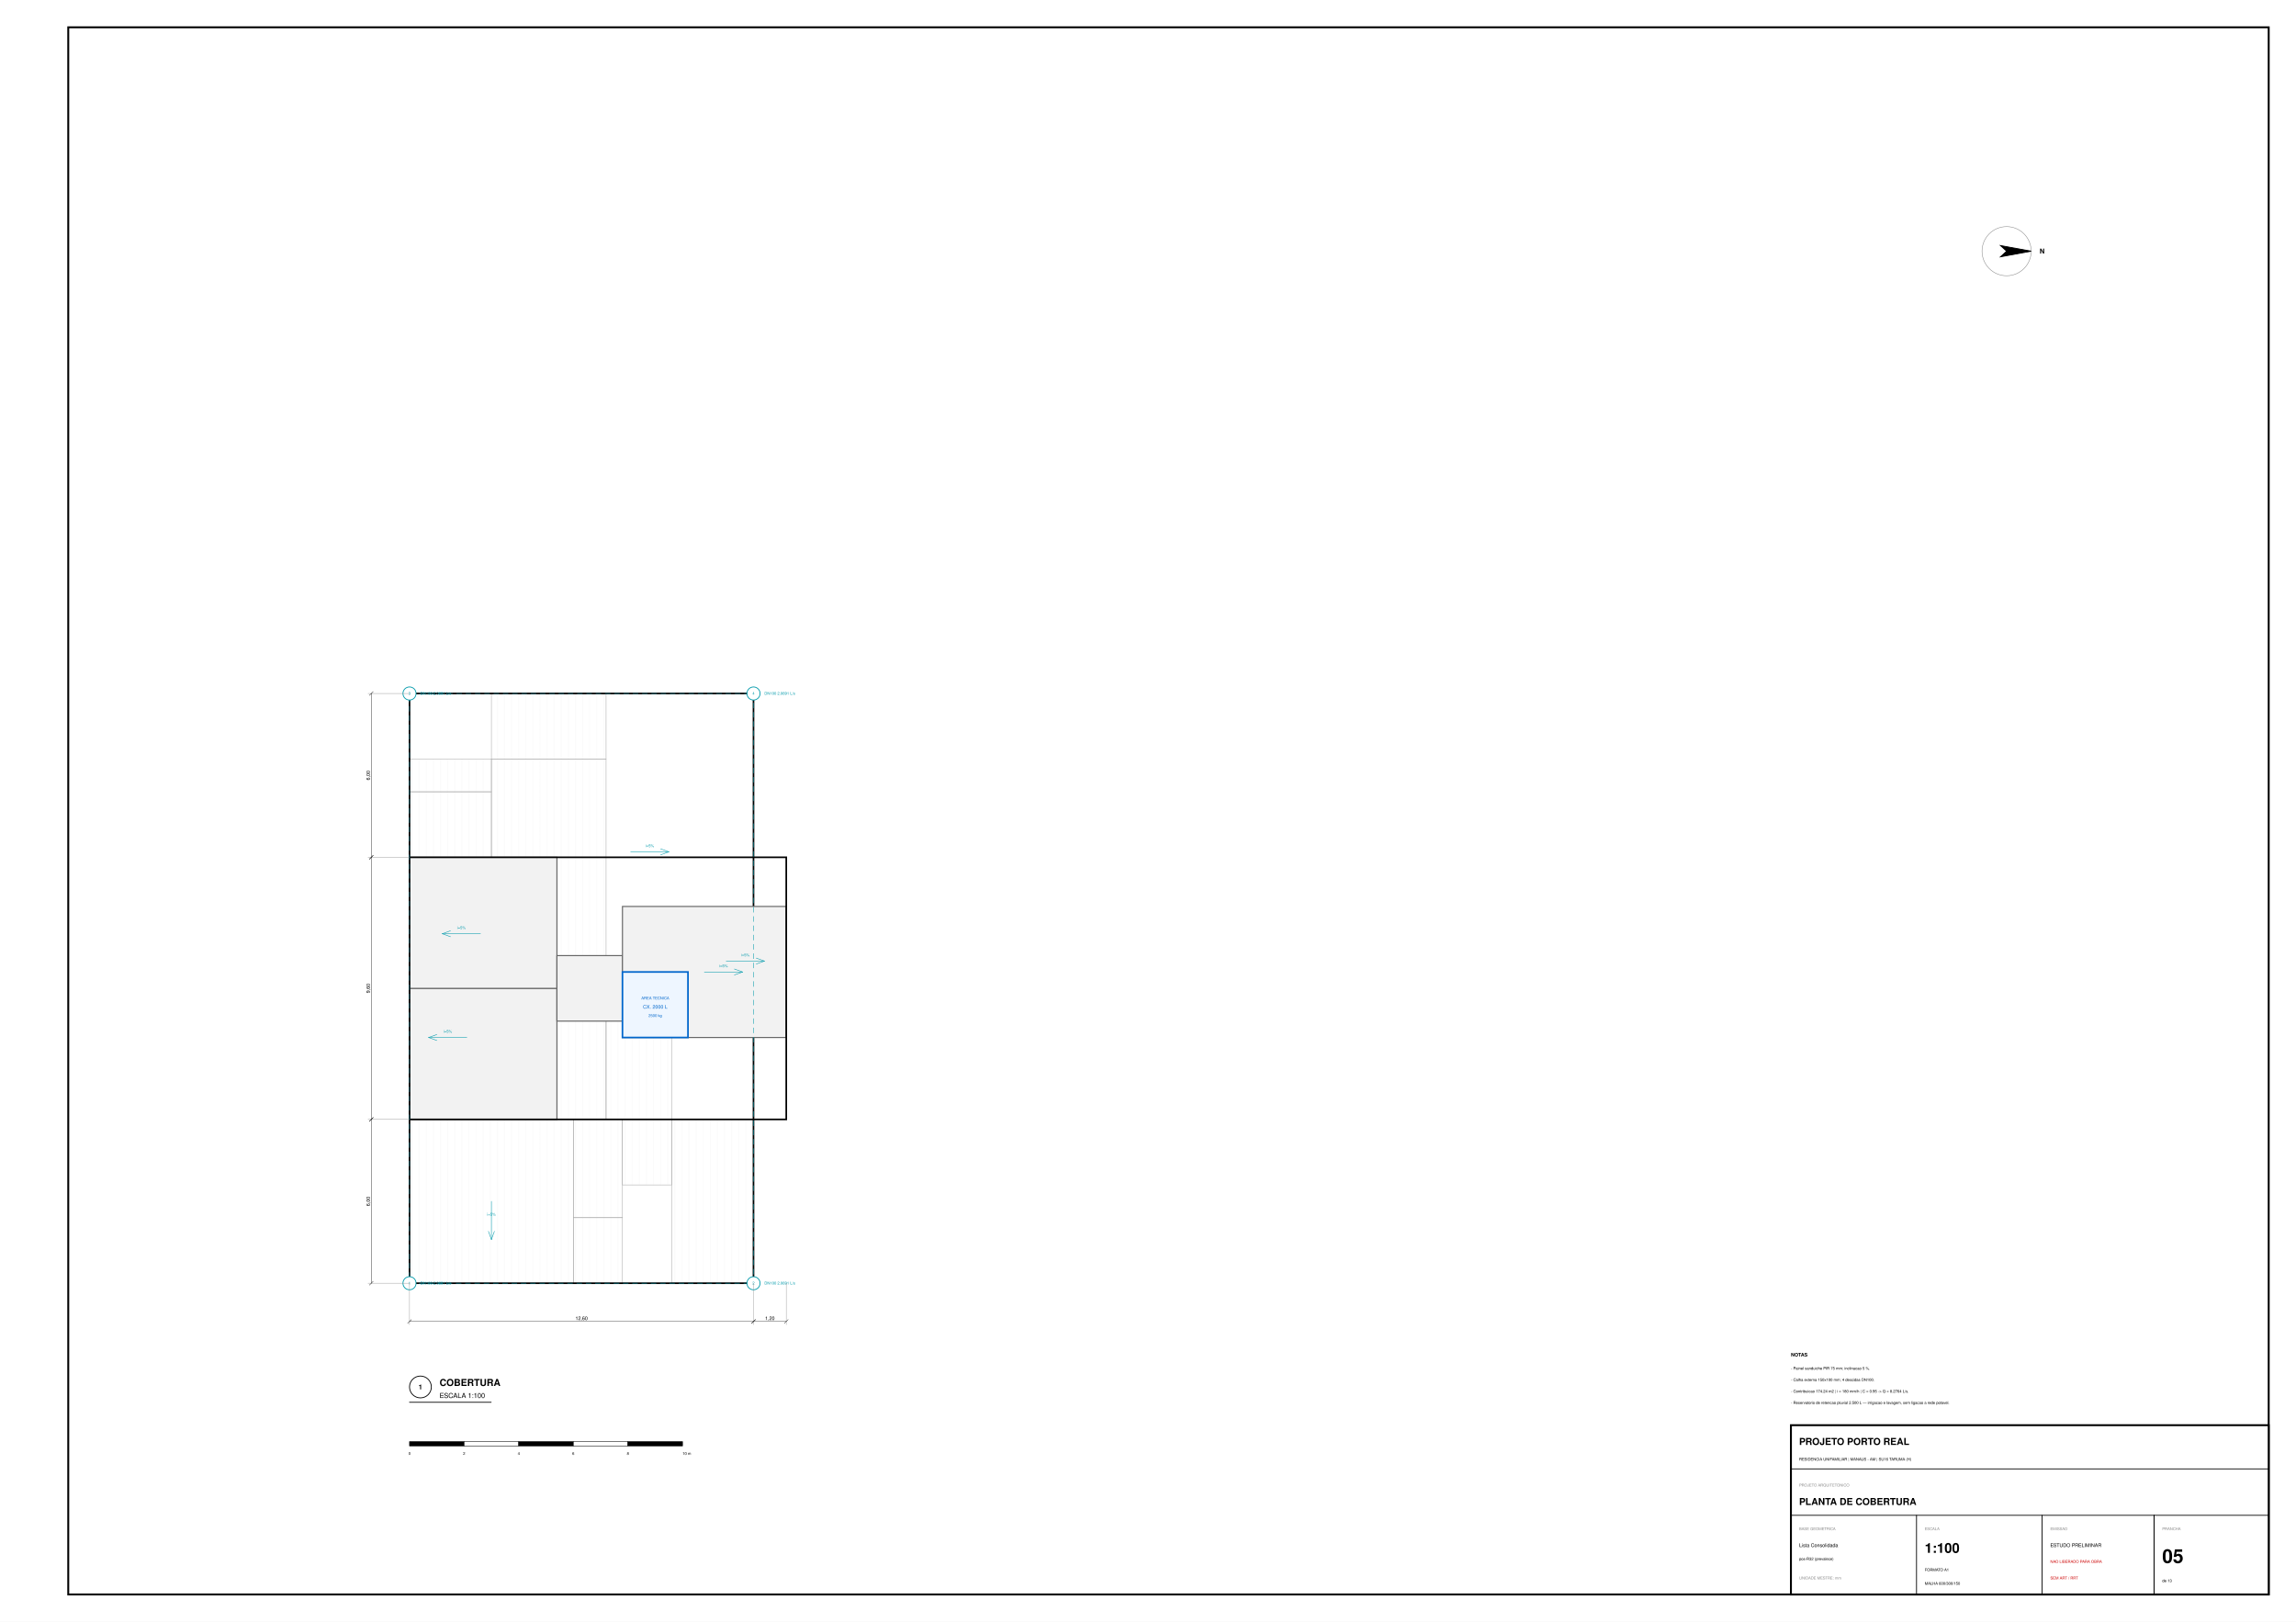
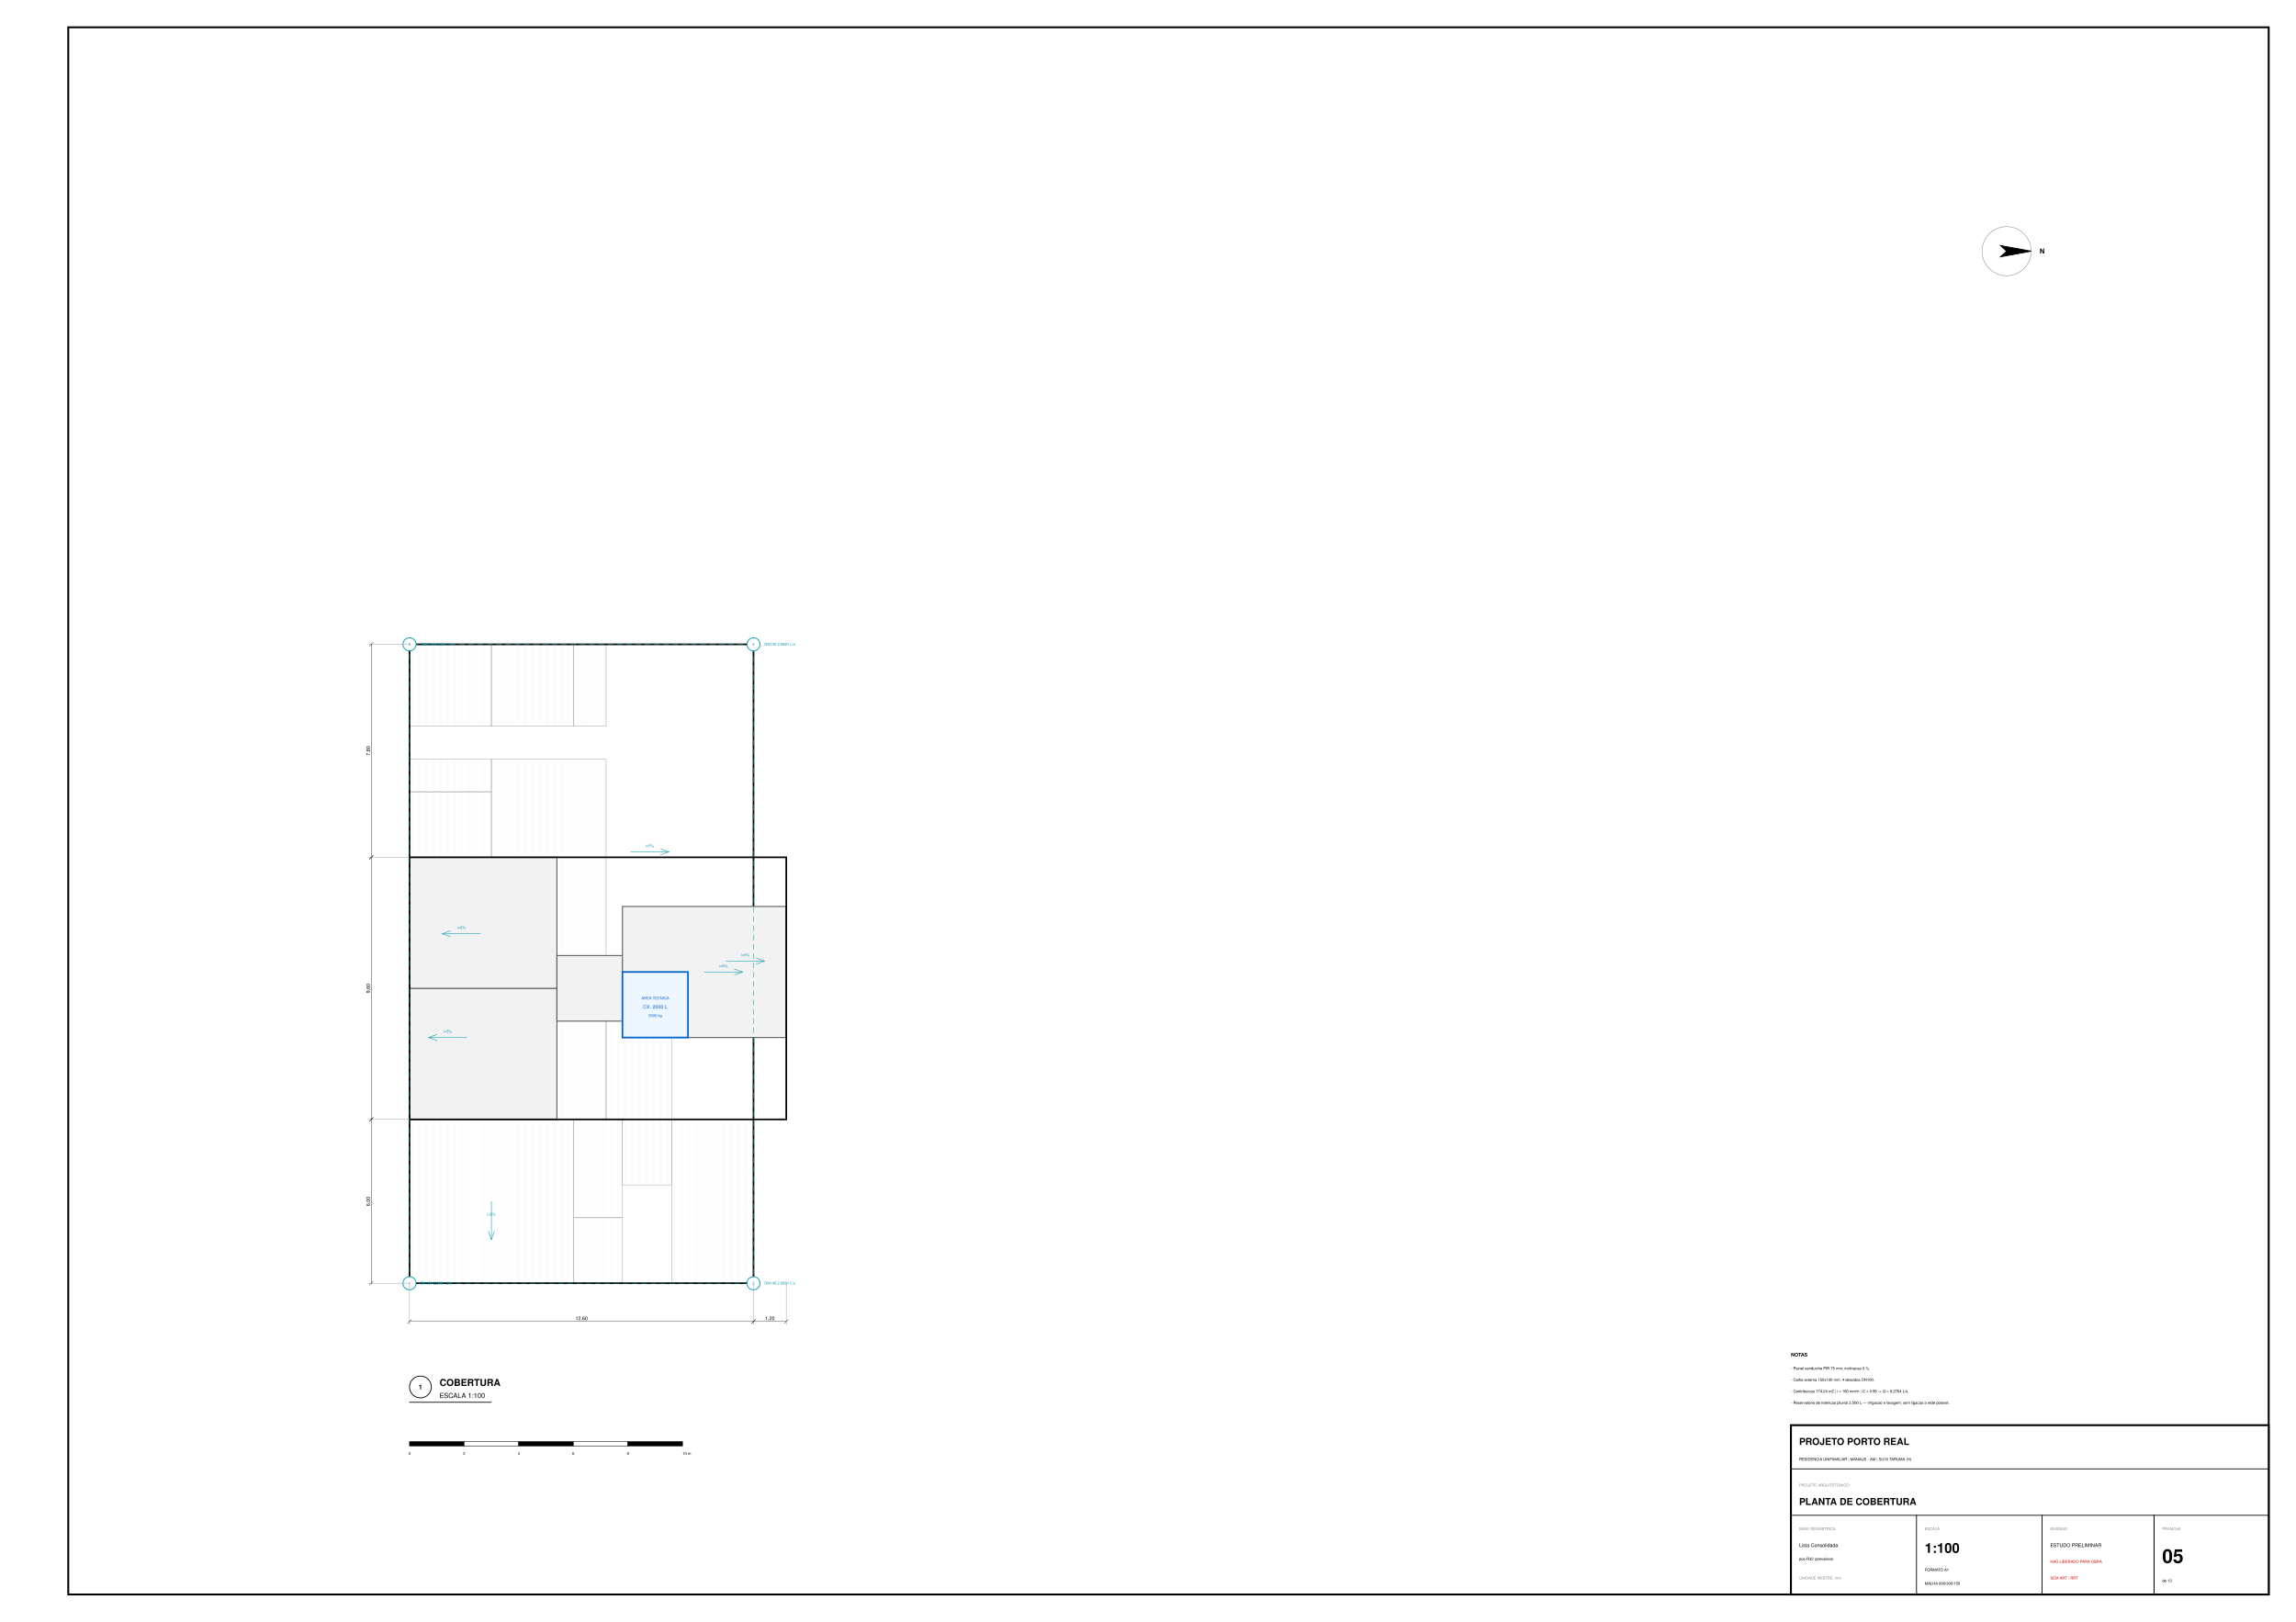
<svg xmlns="http://www.w3.org/2000/svg" version="1.1" width="841mm" height="594mm" viewBox="0 0 841 594">
  <rect width="841" height="594" fill="#ffffff" />
  <defs>
    <pattern id="pir" patternUnits="userSpaceOnUse" width="2.6" height="2.6" patternTransform="rotate(0)">
      <line x1="0" y1="0" x2="0" y2="2.6" stroke="#ccc" stroke-width="0.06" />
    </pattern>
  </defs>
  <rect x="25.0" y="10" width="806.00" height="574.00" fill="none" stroke="#000" stroke-width="0.7" />
  <polygon points="656.000,522.000 831.000,522.000 831.000,584.000 656.000,584.000" stroke="#000000" stroke-width="0.7" fill="#fff" stroke-linejoin="miter" />
  <text x="659.000" y="528.000" font-family="Helvetica, Arial, sans-serif" font-size="3.50" font-weight="bold" fill="#000000" text-anchor="start" dominant-baseline="middle">PROJETO PORTO REAL</text>
  <text x="659.000" y="534.500" font-family="Helvetica, Arial, sans-serif" font-size="1.40" font-weight="normal" fill="#000000" text-anchor="start" dominant-baseline="middle">RESIDENCIA UNIFAMILIAR  |  MANAUS - AM  |  SU16 TARUMA (H)</text>
  <line x1="656.000" y1="538.000" x2="831.000" y2="538.000" stroke="#000000" stroke-width="0.3" fill="none" stroke-linecap="round" />
  <text x="659.000" y="544.000" font-family="Helvetica, Arial, sans-serif" font-size="1.40" font-weight="normal" fill="#8a8a8a" text-anchor="start" dominant-baseline="middle">PROJETO ARQUITETONICO</text>
  <text x="659.000" y="550.000" font-family="Helvetica, Arial, sans-serif" font-size="3.50" font-weight="bold" fill="#000000" text-anchor="start" dominant-baseline="middle">PLANTA DE COBERTURA</text>
  <line x1="656.000" y1="555.000" x2="831.000" y2="555.000" stroke="#000000" stroke-width="0.3" fill="none" stroke-linecap="round" />
  <line x1="702.000" y1="555.000" x2="702.000" y2="584.000" stroke="#000000" stroke-width="0.3" fill="none" stroke-linecap="round" />
  <line x1="748.000" y1="555.000" x2="748.000" y2="584.000" stroke="#000000" stroke-width="0.3" fill="none" stroke-linecap="round" />
  <line x1="789.000" y1="555.000" x2="789.000" y2="584.000" stroke="#000000" stroke-width="0.3" fill="none" stroke-linecap="round" />
  <line x1="789.000" y1="555.000" x2="789.000" y2="584.000" stroke="#000000" stroke-width="0.3" fill="none" stroke-linecap="round" />
  <text x="659.000" y="560.000" font-family="Helvetica, Arial, sans-serif" font-size="1.40" font-weight="normal" fill="#8a8a8a" text-anchor="start" dominant-baseline="middle">BASE GEOMETRICA</text>
  <text x="659.000" y="566.000" font-family="Helvetica, Arial, sans-serif" font-size="1.80" font-weight="normal" fill="#000000" text-anchor="start" dominant-baseline="middle">Lista Consolidada</text>
  <text x="659.000" y="571.000" font-family="Helvetica, Arial, sans-serif" font-size="1.40" font-weight="normal" fill="#000000" text-anchor="start" dominant-baseline="middle">pos-R32 (prevalece)</text>
  <text x="659.000" y="578.000" font-family="Helvetica, Arial, sans-serif" font-size="1.40" font-weight="normal" fill="#8a8a8a" text-anchor="start" dominant-baseline="middle">UNIDADE MESTRE: mm</text>
  <text x="705.000" y="560.000" font-family="Helvetica, Arial, sans-serif" font-size="1.40" font-weight="normal" fill="#8a8a8a" text-anchor="start" dominant-baseline="middle">ESCALA</text>
  <text x="705.000" y="567.000" font-family="Helvetica, Arial, sans-serif" font-size="5.00" font-weight="bold" fill="#000000" text-anchor="start" dominant-baseline="middle">1:100</text>
  <text x="705.000" y="575.000" font-family="Helvetica, Arial, sans-serif" font-size="1.40" font-weight="normal" fill="#000000" text-anchor="start" dominant-baseline="middle">FORMATO A1</text>
  <text x="705.000" y="580.000" font-family="Helvetica, Arial, sans-serif" font-size="1.40" font-weight="normal" fill="#000000" text-anchor="start" dominant-baseline="middle">MALHA 600/300/150</text>
  <text x="751.000" y="560.000" font-family="Helvetica, Arial, sans-serif" font-size="1.40" font-weight="normal" fill="#8a8a8a" text-anchor="start" dominant-baseline="middle">EMISSAO</text>
  <text x="751.000" y="566.000" font-family="Helvetica, Arial, sans-serif" font-size="1.80" font-weight="normal" fill="#000000" text-anchor="start" dominant-baseline="middle">ESTUDO PRELIMINAR</text>
  <text x="751.000" y="572.000" font-family="Helvetica, Arial, sans-serif" font-size="1.40" font-weight="normal" fill="#c00" text-anchor="start" dominant-baseline="middle">NAO LIBERADO PARA OBRA</text>
  <text x="751.000" y="578.000" font-family="Helvetica, Arial, sans-serif" font-size="1.40" font-weight="normal" fill="#c00" text-anchor="start" dominant-baseline="middle">SEM ART / RRT</text>
  <text x="792.000" y="560.000" font-family="Helvetica, Arial, sans-serif" font-size="1.40" font-weight="normal" fill="#8a8a8a" text-anchor="start" dominant-baseline="middle">PRANCHA</text>
  <text x="792.000" y="570.000" font-family="Helvetica, Arial, sans-serif" font-size="7.00" font-weight="bold" fill="#000000" text-anchor="start" dominant-baseline="middle">05</text>
  <text x="792.000" y="579.000" font-family="Helvetica, Arial, sans-serif" font-size="1.40" font-weight="normal" fill="#000000" text-anchor="start" dominant-baseline="middle">de 13</text>
  <text x="656.000" y="496.200" font-family="Helvetica, Arial, sans-serif" font-size="1.80" font-weight="bold" fill="#000000" text-anchor="start" dominant-baseline="middle">NOTAS</text>
  <text x="656.000" y="501.200" font-family="Helvetica, Arial, sans-serif" font-size="1.40" font-weight="normal" fill="#000000" text-anchor="start" dominant-baseline="middle">- Painel sanduiche PIR 75 mm; inclinacao 5 %.</text>
  <text x="656.000" y="505.400" font-family="Helvetica, Arial, sans-serif" font-size="1.40" font-weight="normal" fill="#000000" text-anchor="start" dominant-baseline="middle">- Calha externa 150x100 mm; 4 descidas DN100.</text>
  <text x="656.000" y="509.600" font-family="Helvetica, Arial, sans-serif" font-size="1.40" font-weight="normal" fill="#000000" text-anchor="start" dominant-baseline="middle">- Contribuicao 174.24 m2 | i = 180 mm/h | C = 0.95 -&gt; Q = 8.2764 L/s.</text>
  <text x="656.000" y="513.800" font-family="Helvetica, Arial, sans-serif" font-size="1.40" font-weight="normal" fill="#000000" text-anchor="start" dominant-baseline="middle">- Reservatorio de retencao pluvial 2.500 L — irrigacao e lavagem, sem ligacao a rede potavel.</text>
  <polygon points="150.000,470.000 210.000,470.000 210.000,410.000 150.000,410.000" stroke="#aaa" stroke-width="0.18" fill="url(#pir)" stroke-linejoin="miter" />
  <polygon points="210.000,446.000 228.000,446.000 228.000,410.000 210.000,410.000" stroke="#aaa" stroke-width="0.18" fill="url(#pir)" stroke-linejoin="miter" />
+   <polygon points="228.000,434.000 246.000,434.000 246.000,410.000 228.000,410.000" stroke="#aaa" stroke-width="0.18" fill="url(#pir)" stroke-linejoin="miter" />
  <polygon points="246.000,470.000 276.000,470.000 276.000,410.000 246.000,410.000" stroke="#aaa" stroke-width="0.18" fill="url(#pir)" stroke-linejoin="miter" />
-   <polygon points="228.000,434.000 246.000,434.000 246.000,410.000 228.000,410.000" stroke="#aaa" stroke-width="0.18" fill="url(#pir)" stroke-linejoin="miter" />
-   <polygon points="150.000,410.000 180.000,410.000 180.000,380.000 150.000,380.000" stroke="#aaa" stroke-width="0.18" fill="url(#pir)" stroke-linejoin="miter" />
-   <polygon points="150.000,380.000 180.000,380.000 180.000,350.000 150.000,350.000" stroke="#aaa" stroke-width="0.18" fill="url(#pir)" stroke-linejoin="miter" />
  <polygon points="180.000,410.000 222.000,410.000 222.000,350.000 180.000,350.000" stroke="#aaa" stroke-width="0.18" fill="url(#pir)" stroke-linejoin="miter" />
  <polygon points="222.000,410.000 246.000,410.000 246.000,350.000 222.000,350.000" stroke="#aaa" stroke-width="0.18" fill="url(#pir)" stroke-linejoin="miter" />
  <polygon points="150.000,350.000 180.000,350.000 180.000,290.000 150.000,290.000" stroke="#aaa" stroke-width="0.18" fill="url(#pir)" stroke-linejoin="miter" />
  <polygon points="180.000,350.000 222.000,350.000 222.000,278.000 180.000,278.000" stroke="#aaa" stroke-width="0.18" fill="url(#pir)" stroke-linejoin="miter" />
  <polygon points="150.000,290.000 180.000,290.000 180.000,278.000 150.000,278.000" stroke="#aaa" stroke-width="0.18" fill="url(#pir)" stroke-linejoin="miter" />
+   <polygon points="150.000,266.000 180.000,266.000 180.000,236.000 150.000,236.000" stroke="#aaa" stroke-width="0.18" fill="url(#pir)" stroke-linejoin="miter" />
+   <polygon points="180.000,266.000 210.000,266.000 210.000,236.000 180.000,236.000" stroke="#aaa" stroke-width="0.18" fill="url(#pir)" stroke-linejoin="miter" />
+   <polygon points="210.000,266.000 222.000,266.000 222.000,236.000 210.000,236.000" stroke="#aaa" stroke-width="0.18" fill="url(#pir)" stroke-linejoin="miter" />
  <polygon points="210.000,470.000 228.000,470.000 228.000,446.000 210.000,446.000" stroke="#aaa" stroke-width="0.18" fill="url(#pir)" stroke-linejoin="miter" />
-   <polygon points="180.000,278.000 222.000,278.000 222.000,254.000 180.000,254.000" stroke="#aaa" stroke-width="0.18" fill="url(#pir)" stroke-linejoin="miter" />
-   <polygon points="150.000,470.000 276.000,470.000 276.000,254.000 150.000,254.000" stroke="#000000" stroke-width="0.6" fill="none" stroke-linejoin="miter" />
+   <polygon points="150.000,470.000 276.000,470.000 276.000,236.000 150.000,236.000" stroke="#000000" stroke-width="0.6" fill="none" stroke-linejoin="miter" />
  <polygon points="150.000,410.000 204.000,410.000 204.000,362.000 150.000,362.000" stroke="#666" stroke-width="0.4" fill="#f2f2f2" stroke-linejoin="miter" />
  <polygon points="150.000,362.000 204.000,362.000 204.000,314.000 150.000,314.000" stroke="#666" stroke-width="0.4" fill="#f2f2f2" stroke-linejoin="miter" />
  <polygon points="204.000,374.000 228.000,374.000 228.000,350.000 204.000,350.000" stroke="#666" stroke-width="0.4" fill="#f2f2f2" stroke-linejoin="miter" />
  <polygon points="228.000,380.000 288.000,380.000 288.000,332.000 228.000,332.000" stroke="#666" stroke-width="0.4" fill="#f2f2f2" stroke-linejoin="miter" />
  <polygon points="150.000,410.000 288.000,410.000 288.000,314.000 150.000,314.000" stroke="#000000" stroke-width="0.6" fill="none" stroke-linejoin="miter" />
  <line x1="180.000" y1="440.000" x2="180.000" y2="454.000" stroke="#09a" stroke-width="0.18" fill="none" stroke-linecap="round" />
  <line x1="180.000" y1="454.000" x2="181.094" y2="450.993" stroke="#09a" stroke-width="0.18" fill="none" stroke-linecap="round" />
  <line x1="180.000" y1="454.000" x2="178.906" y2="450.993" stroke="#09a" stroke-width="0.18" fill="none" stroke-linecap="round" />
  <text x="180.000" y="444.800" font-family="Helvetica, Arial, sans-serif" font-size="1.40" font-weight="normal" fill="#09a" text-anchor="middle" dominant-baseline="middle">i=5%</text>
  <line x1="171.000" y1="380.000" x2="157.000" y2="380.000" stroke="#09a" stroke-width="0.18" fill="none" stroke-linecap="round" />
  <line x1="157.000" y1="380.000" x2="160.007" y2="381.094" stroke="#09a" stroke-width="0.18" fill="none" stroke-linecap="round" />
  <line x1="157.000" y1="380.000" x2="160.007" y2="378.906" stroke="#09a" stroke-width="0.18" fill="none" stroke-linecap="round" />
  <text x="164.000" y="377.800" font-family="Helvetica, Arial, sans-serif" font-size="1.40" font-weight="normal" fill="#09a" text-anchor="middle" dominant-baseline="middle">i=5%</text>
  <line x1="231.000" y1="312.000" x2="245.000" y2="312.000" stroke="#09a" stroke-width="0.18" fill="none" stroke-linecap="round" />
  <line x1="245.000" y1="312.000" x2="241.993" y2="310.906" stroke="#09a" stroke-width="0.18" fill="none" stroke-linecap="round" />
  <line x1="245.000" y1="312.000" x2="241.993" y2="313.094" stroke="#09a" stroke-width="0.18" fill="none" stroke-linecap="round" />
  <text x="238.000" y="309.800" font-family="Helvetica, Arial, sans-serif" font-size="1.40" font-weight="normal" fill="#09a" text-anchor="middle" dominant-baseline="middle">i=5%</text>
  <line x1="266.000" y1="352.000" x2="280.000" y2="352.000" stroke="#09a" stroke-width="0.18" fill="none" stroke-linecap="round" />
  <line x1="280.000" y1="352.000" x2="276.993" y2="350.906" stroke="#09a" stroke-width="0.18" fill="none" stroke-linecap="round" />
  <line x1="280.000" y1="352.000" x2="276.993" y2="353.094" stroke="#09a" stroke-width="0.18" fill="none" stroke-linecap="round" />
  <text x="273.000" y="349.800" font-family="Helvetica, Arial, sans-serif" font-size="1.40" font-weight="normal" fill="#09a" text-anchor="middle" dominant-baseline="middle">i=5%</text>
  <line x1="176.000" y1="342.000" x2="162.000" y2="342.000" stroke="#09a" stroke-width="0.18" fill="none" stroke-linecap="round" />
  <line x1="162.000" y1="342.000" x2="165.007" y2="343.094" stroke="#09a" stroke-width="0.18" fill="none" stroke-linecap="round" />
  <line x1="162.000" y1="342.000" x2="165.007" y2="340.906" stroke="#09a" stroke-width="0.18" fill="none" stroke-linecap="round" />
  <text x="169.000" y="339.800" font-family="Helvetica, Arial, sans-serif" font-size="1.40" font-weight="normal" fill="#09a" text-anchor="middle" dominant-baseline="middle">i=5%</text>
  <line x1="258.000" y1="356.000" x2="272.000" y2="356.000" stroke="#09a" stroke-width="0.18" fill="none" stroke-linecap="round" />
  <line x1="272.000" y1="356.000" x2="268.993" y2="354.906" stroke="#09a" stroke-width="0.18" fill="none" stroke-linecap="round" />
  <line x1="272.000" y1="356.000" x2="268.993" y2="357.094" stroke="#09a" stroke-width="0.18" fill="none" stroke-linecap="round" />
  <text x="265.000" y="353.800" font-family="Helvetica, Arial, sans-serif" font-size="1.40" font-weight="normal" fill="#09a" text-anchor="middle" dominant-baseline="middle">i=5%</text>
-   <polygon points="150.000,470.000 276.000,470.000 276.000,254.000 150.000,254.000" stroke="#09a" stroke-width="0.18" fill="none" stroke-dasharray="2,1.4" stroke-linejoin="miter" />
+   <polygon points="150.000,470.000 276.000,470.000 276.000,236.000 150.000,236.000" stroke="#09a" stroke-width="0.18" fill="none" stroke-dasharray="2,1.4" stroke-linejoin="miter" />
  <circle cx="150.000" cy="470.000" r="2.400" stroke="#09a" stroke-width="0.3" fill="#fff" />
  <text x="150.000" y="470.000" font-family="Helvetica, Arial, sans-serif" font-size="1.40" font-weight="normal" fill="#09a" text-anchor="middle" dominant-baseline="middle">1</text>
  <text x="154.000" y="470.000" font-family="Helvetica, Arial, sans-serif" font-size="1.40" font-weight="normal" fill="#09a" text-anchor="start" dominant-baseline="middle">DN100  2.0691 L/s</text>
  <circle cx="276.000" cy="470.000" r="2.400" stroke="#09a" stroke-width="0.3" fill="#fff" />
  <text x="276.000" y="470.000" font-family="Helvetica, Arial, sans-serif" font-size="1.40" font-weight="normal" fill="#09a" text-anchor="middle" dominant-baseline="middle">2</text>
  <text x="280.000" y="470.000" font-family="Helvetica, Arial, sans-serif" font-size="1.40" font-weight="normal" fill="#09a" text-anchor="start" dominant-baseline="middle">DN100  2.0691 L/s</text>
-   <circle cx="150.000" cy="254.000" r="2.400" stroke="#09a" stroke-width="0.3" fill="#fff" />
-   <text x="150.000" y="254.000" font-family="Helvetica, Arial, sans-serif" font-size="1.40" font-weight="normal" fill="#09a" text-anchor="middle" dominant-baseline="middle">3</text>
-   <text x="154.000" y="254.000" font-family="Helvetica, Arial, sans-serif" font-size="1.40" font-weight="normal" fill="#09a" text-anchor="start" dominant-baseline="middle">DN100  2.0691 L/s</text>
-   <circle cx="276.000" cy="254.000" r="2.400" stroke="#09a" stroke-width="0.3" fill="#fff" />
-   <text x="276.000" y="254.000" font-family="Helvetica, Arial, sans-serif" font-size="1.40" font-weight="normal" fill="#09a" text-anchor="middle" dominant-baseline="middle">4</text>
-   <text x="280.000" y="254.000" font-family="Helvetica, Arial, sans-serif" font-size="1.40" font-weight="normal" fill="#09a" text-anchor="start" dominant-baseline="middle">DN100  2.0691 L/s</text>
+   <circle cx="150.000" cy="236.000" r="2.400" stroke="#09a" stroke-width="0.3" fill="#fff" />
+   <text x="150.000" y="236.000" font-family="Helvetica, Arial, sans-serif" font-size="1.40" font-weight="normal" fill="#09a" text-anchor="middle" dominant-baseline="middle">3</text>
+   <text x="154.000" y="236.000" font-family="Helvetica, Arial, sans-serif" font-size="1.40" font-weight="normal" fill="#09a" text-anchor="start" dominant-baseline="middle">DN100  2.0691 L/s</text>
+   <circle cx="276.000" cy="236.000" r="2.400" stroke="#09a" stroke-width="0.3" fill="#fff" />
+   <text x="276.000" y="236.000" font-family="Helvetica, Arial, sans-serif" font-size="1.40" font-weight="normal" fill="#09a" text-anchor="middle" dominant-baseline="middle">4</text>
+   <text x="280.000" y="236.000" font-family="Helvetica, Arial, sans-serif" font-size="1.40" font-weight="normal" fill="#09a" text-anchor="start" dominant-baseline="middle">DN100  2.0691 L/s</text>
  <polygon points="228.000,380.000 252.000,380.000 252.000,356.000 228.000,356.000" stroke="#06c" stroke-width="0.6" fill="#eef6ff" stroke-linejoin="miter" />
  <text x="240.000" y="365.600" font-family="Helvetica, Arial, sans-serif" font-size="1.40" font-weight="normal" fill="#06c" text-anchor="middle" dominant-baseline="middle">AREA TECNICA</text>
  <text x="240.000" y="368.800" font-family="Helvetica, Arial, sans-serif" font-size="1.80" font-weight="normal" fill="#06c" text-anchor="middle" dominant-baseline="middle">CX. 2000 L</text>
  <text x="240.000" y="372.000" font-family="Helvetica, Arial, sans-serif" font-size="1.40" font-weight="normal" fill="#06c" text-anchor="middle" dominant-baseline="middle">2500 kg</text>
  <line x1="150.000" y1="470.000" x2="150.000" y2="485.200" stroke="#8a8a8a" stroke-width="0.13" fill="none" stroke-linecap="round" />
  <line x1="276.000" y1="470.000" x2="276.000" y2="485.200" stroke="#8a8a8a" stroke-width="0.13" fill="none" stroke-linecap="round" />
  <line x1="288.000" y1="470.000" x2="288.000" y2="485.200" stroke="#8a8a8a" stroke-width="0.13" fill="none" stroke-linecap="round" />
  <line x1="150.000" y1="484.000" x2="288.000" y2="484.000" stroke="#000000" stroke-width="0.13" fill="none" stroke-linecap="round" />
  <line x1="149.300" y1="484.700" x2="150.700" y2="483.300" stroke="#000000" stroke-width="0.13" fill="none" stroke-linecap="round" />
  <line x1="275.300" y1="484.700" x2="276.700" y2="483.300" stroke="#000000" stroke-width="0.13" fill="none" stroke-linecap="round" />
  <text x="213.000" y="482.884" font-family="Helvetica, Arial, sans-serif" font-size="1.80" font-weight="normal" fill="#000000" text-anchor="middle" dominant-baseline="middle">12,60</text>
  <line x1="275.300" y1="484.700" x2="276.700" y2="483.300" stroke="#000000" stroke-width="0.13" fill="none" stroke-linecap="round" />
  <line x1="287.300" y1="484.700" x2="288.700" y2="483.300" stroke="#000000" stroke-width="0.13" fill="none" stroke-linecap="round" />
  <text x="282.000" y="482.884" font-family="Helvetica, Arial, sans-serif" font-size="1.80" font-weight="normal" fill="#000000" text-anchor="middle" dominant-baseline="middle">1,20</text>
  <line x1="150.000" y1="470.000" x2="134.800" y2="470.000" stroke="#8a8a8a" stroke-width="0.13" fill="none" stroke-linecap="round" />
  <line x1="150.000" y1="410.000" x2="134.800" y2="410.000" stroke="#8a8a8a" stroke-width="0.13" fill="none" stroke-linecap="round" />
  <line x1="150.000" y1="314.000" x2="134.800" y2="314.000" stroke="#8a8a8a" stroke-width="0.13" fill="none" stroke-linecap="round" />
-   <line x1="150.000" y1="254.000" x2="134.800" y2="254.000" stroke="#8a8a8a" stroke-width="0.13" fill="none" stroke-linecap="round" />
-   <line x1="136.000" y1="470.000" x2="136.000" y2="254.000" stroke="#000000" stroke-width="0.13" fill="none" stroke-linecap="round" />
+   <line x1="150.000" y1="236.000" x2="134.800" y2="236.000" stroke="#8a8a8a" stroke-width="0.13" fill="none" stroke-linecap="round" />
+   <line x1="136.000" y1="470.000" x2="136.000" y2="236.000" stroke="#000000" stroke-width="0.13" fill="none" stroke-linecap="round" />
  <line x1="135.300" y1="470.700" x2="136.700" y2="469.300" stroke="#000000" stroke-width="0.13" fill="none" stroke-linecap="round" />
  <line x1="135.300" y1="410.700" x2="136.700" y2="409.300" stroke="#000000" stroke-width="0.13" fill="none" stroke-linecap="round" />
  <text x="134.884" y="440.000" font-family="Helvetica, Arial, sans-serif" font-size="1.80" font-weight="normal" fill="#000000" text-anchor="middle" dominant-baseline="middle" transform="rotate(-90.00 134.884 440.000)">6,00</text>
  <line x1="135.300" y1="410.700" x2="136.700" y2="409.300" stroke="#000000" stroke-width="0.13" fill="none" stroke-linecap="round" />
  <line x1="135.300" y1="314.700" x2="136.700" y2="313.300" stroke="#000000" stroke-width="0.13" fill="none" stroke-linecap="round" />
  <text x="134.884" y="362.000" font-family="Helvetica, Arial, sans-serif" font-size="1.80" font-weight="normal" fill="#000000" text-anchor="middle" dominant-baseline="middle" transform="rotate(-90.00 134.884 362.000)">9,60</text>
  <line x1="135.300" y1="314.700" x2="136.700" y2="313.300" stroke="#000000" stroke-width="0.13" fill="none" stroke-linecap="round" />
-   <line x1="135.300" y1="254.700" x2="136.700" y2="253.300" stroke="#000000" stroke-width="0.13" fill="none" stroke-linecap="round" />
-   <text x="134.884" y="284.000" font-family="Helvetica, Arial, sans-serif" font-size="1.80" font-weight="normal" fill="#000000" text-anchor="middle" dominant-baseline="middle" transform="rotate(-90.00 134.884 284.000)">6,00</text>
+   <line x1="135.300" y1="236.700" x2="136.700" y2="235.300" stroke="#000000" stroke-width="0.13" fill="none" stroke-linecap="round" />
+   <text x="134.884" y="275.000" font-family="Helvetica, Arial, sans-serif" font-size="1.80" font-weight="normal" fill="#000000" text-anchor="middle" dominant-baseline="middle" transform="rotate(-90.00 134.884 275.000)">7,80</text>
  <circle cx="735.000" cy="92.000" r="9.000" stroke="#8a8a8a" stroke-width="0.18" fill="none" />
  <polygon points="744.000,92.000 732.744,94.067 735.000,92.000 732.744,89.933" stroke="#000000" stroke-width="0.3" fill="#000" stroke-linejoin="miter" />
  <text x="748.000" y="92.000" font-family="Helvetica, Arial, sans-serif" font-size="2.50" font-weight="bold" fill="#000000" text-anchor="middle" dominant-baseline="middle">N</text>
  <circle cx="154.000" cy="508.000" r="4.000" stroke="#000000" stroke-width="0.3" fill="none" />
  <text x="154.000" y="508.000" font-family="Helvetica, Arial, sans-serif" font-size="2.50" font-weight="bold" fill="#000000" text-anchor="middle" dominant-baseline="middle">1</text>
  <text x="161.000" y="506.400" font-family="Helvetica, Arial, sans-serif" font-size="3.50" font-weight="bold" fill="#000000" text-anchor="start" dominant-baseline="middle">COBERTURA</text>
  <text x="161.000" y="511.200" font-family="Helvetica, Arial, sans-serif" font-size="2.50" font-weight="normal" fill="#000000" text-anchor="start" dominant-baseline="middle">ESCALA 1:100</text>
  <line x1="150.000" y1="513.600" x2="179.900" y2="513.600" stroke="#000000" stroke-width="0.3" fill="none" stroke-linecap="round" />
  <polygon points="150.000,528.000 170.000,528.000 170.000,529.600 150.000,529.600" stroke="#000000" stroke-width="0.18" fill="#000" stroke-linejoin="miter" />
  <text x="150.000" y="532.400" font-family="Helvetica, Arial, sans-serif" font-size="1.40" font-weight="normal" fill="#000000" text-anchor="middle" dominant-baseline="middle">0</text>
  <polygon points="170.000,528.000 190.000,528.000 190.000,529.600 170.000,529.600" stroke="#000000" stroke-width="0.18" fill="#fff" stroke-linejoin="miter" />
  <text x="170.000" y="532.400" font-family="Helvetica, Arial, sans-serif" font-size="1.40" font-weight="normal" fill="#000000" text-anchor="middle" dominant-baseline="middle">2</text>
  <polygon points="190.000,528.000 210.000,528.000 210.000,529.600 190.000,529.600" stroke="#000000" stroke-width="0.18" fill="#000" stroke-linejoin="miter" />
  <text x="190.000" y="532.400" font-family="Helvetica, Arial, sans-serif" font-size="1.40" font-weight="normal" fill="#000000" text-anchor="middle" dominant-baseline="middle">4</text>
  <polygon points="210.000,528.000 230.000,528.000 230.000,529.600 210.000,529.600" stroke="#000000" stroke-width="0.18" fill="#fff" stroke-linejoin="miter" />
  <text x="210.000" y="532.400" font-family="Helvetica, Arial, sans-serif" font-size="1.40" font-weight="normal" fill="#000000" text-anchor="middle" dominant-baseline="middle">6</text>
  <polygon points="230.000,528.000 250.000,528.000 250.000,529.600 230.000,529.600" stroke="#000000" stroke-width="0.18" fill="#000" stroke-linejoin="miter" />
  <text x="230.000" y="532.400" font-family="Helvetica, Arial, sans-serif" font-size="1.40" font-weight="normal" fill="#000000" text-anchor="middle" dominant-baseline="middle">8</text>
  <text x="250.000" y="532.400" font-family="Helvetica, Arial, sans-serif" font-size="1.40" font-weight="normal" fill="#000000" text-anchor="start" dominant-baseline="middle">10 m</text>
</svg>
